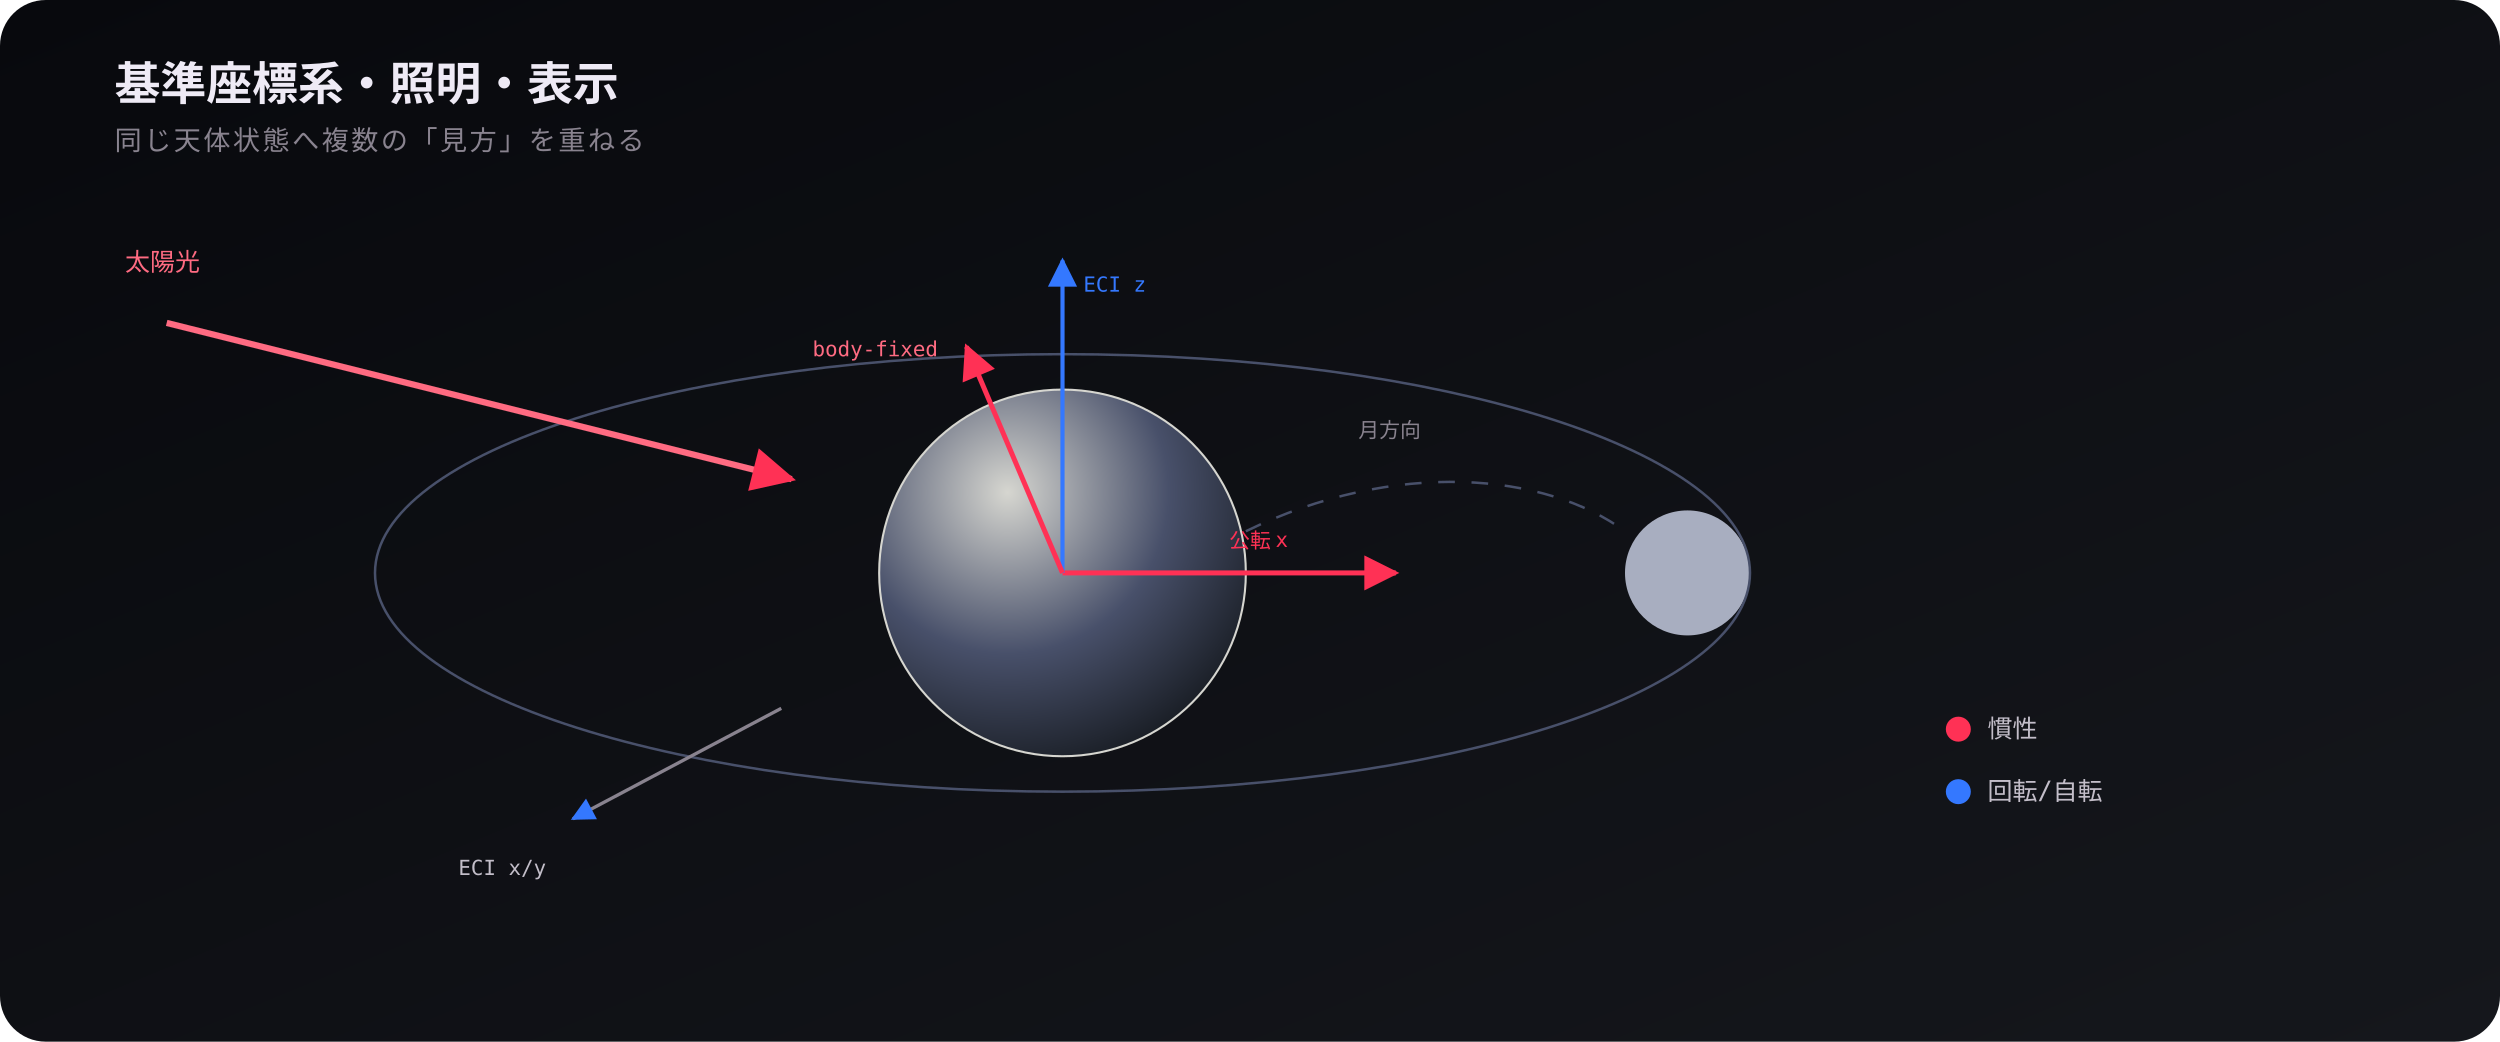
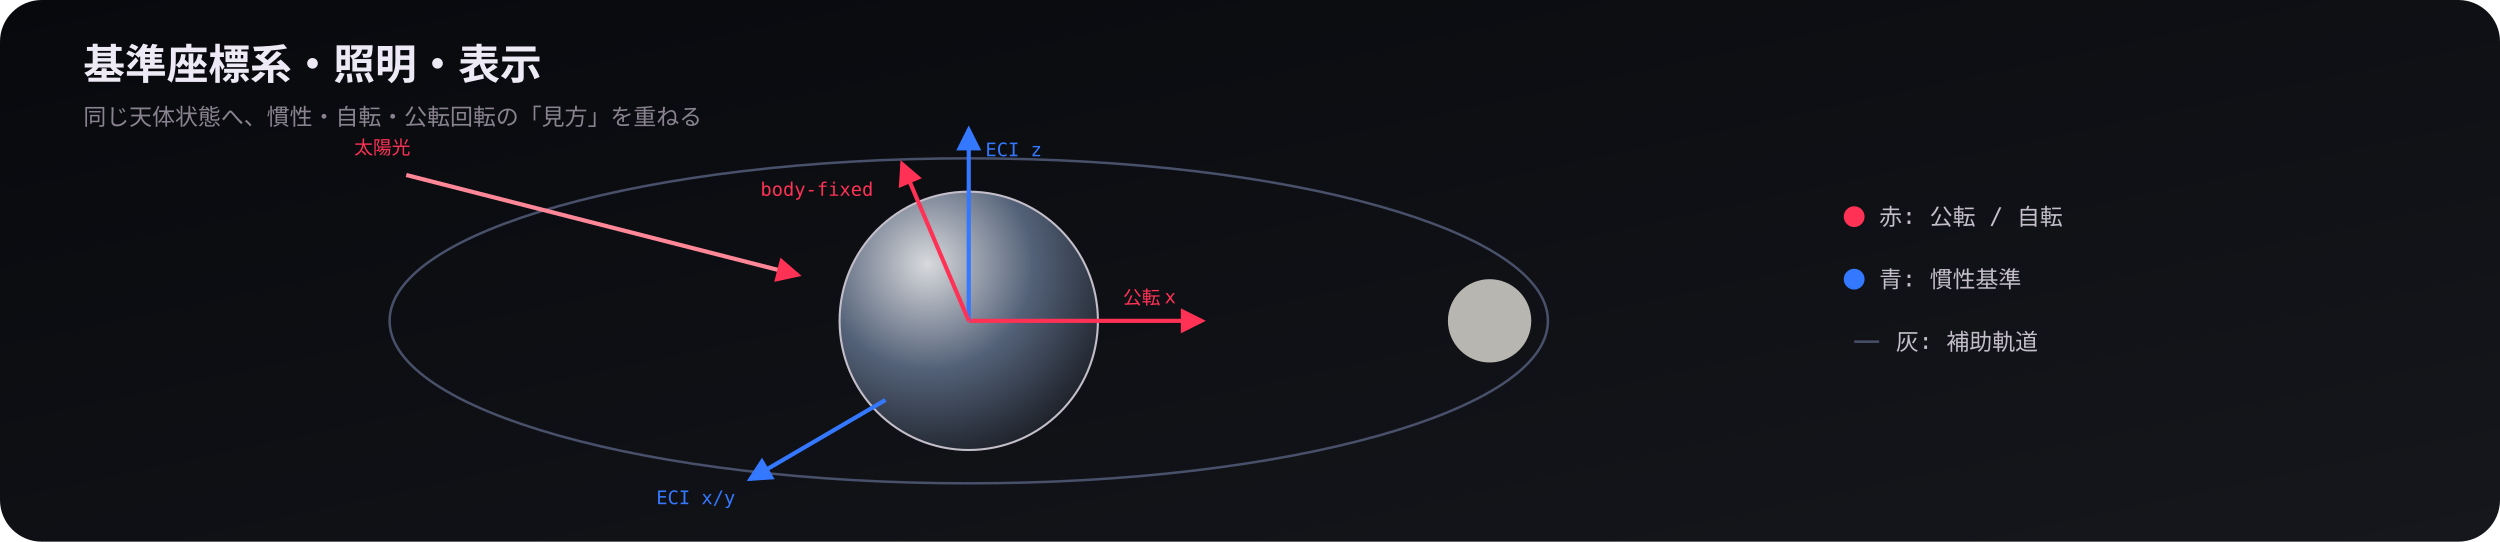
- <svg xmlns="http://www.w3.org/2000/svg" width="1200" height="500" viewBox="0 0 1200 500" role="img">
+ <svg xmlns="http://www.w3.org/2000/svg" width="1200" height="260" viewBox="0 0 1200 260" role="img">
  <defs>
    <style>
.m{font-family:ui-monospace,SFMono-Regular,Menlo,Consolas,"Yu Gothic",monospace}.s{font-family:system-ui,-apple-system,"Hiragino Sans","Yu Gothic",sans-serif}
- .t{fill:#eeeaf5}.b{fill:#c3bec9}.d{fill:#89838f}.a{fill:#ff3155}.an{fill:#ff6b82}.sig{fill:#3478ff}
- .stroke{fill:none;stroke:#89838f;stroke-width:1.6}.soft{fill:none;stroke:#48506a;stroke-width:1.2}.accent{fill:none;stroke:#ff3155;stroke-width:2.4}.blue{fill:none;stroke:#3478ff;stroke-width:2}.dash{stroke-dasharray:8 8}
- .h{font-size:22px;font-weight:700}.k{font-size:13px;letter-spacing:1.2px}.v{font-size:16px;font-weight:650}.sm{font-size:12px}.xs{font-size:10px}
+ .t{fill:#eeeaf5}.b{fill:#c3bec9}.d{fill:#89838f}.a{fill:#ff3155}.u{fill:#3478ff}
+ .g{fill:none;stroke:#48506a;stroke-width:1.2}.w{fill:none;stroke:#89838f;stroke-width:1.4}.r{fill:none;stroke:#ff3155;stroke-width:2}.bl{fill:none;stroke:#3478ff;stroke-width:2}.dash{stroke-dasharray:6 6}
+ .h{font-size:20px;font-weight:700}.v{font-size:14px;font-weight:650}.sm{font-size:11px}.xs{font-size:9px}
</style>
    <linearGradient id="bg" x1="0" y1="0" x2="1" y2="1">
      <stop stop-color="#08090d" />
      <stop offset="1" stop-color="#15171c" />
    </linearGradient>
-     <radialGradient id="earth" cx=".35" cy=".28" r=".8">
-       <stop stop-color="#d6d6d0" />
-       <stop offset=".55" stop-color="#48506a" />
-       <stop offset="1" stop-color="#161a20" />
+     <radialGradient id="earth" cx=".34" cy=".28" r=".82">
+       <stop stop-color="#d8d9dc" />
+       <stop offset=".5" stop-color="#536178" />
+       <stop offset="1" stop-color="#171a20" />
    </radialGradient>
-     <radialGradient id="sun" cx=".35" cy=".35" r=".8">
+     <radialGradient id="sun" cx=".35" cy=".35" r=".82">
      <stop stop-color="#fff1f4" />
-       <stop offset=".28" stop-color="#ff6b82" />
+       <stop offset=".3" stop-color="#ff8798" />
      <stop offset="1" stop-color="#ff3155" />
    </radialGradient>
-     <filter id="glow">
-       <feGaussianBlur stdDeviation="5" result="b" />
-       <feMerge>
-         <feMergeNode in="b" />
-         <feMergeNode in="SourceGraphic" />
-       </feMerge>
-     </filter>
-     <marker id="ra" viewBox="0 0 10 10" refX="9" refY="5" markerWidth="7" markerHeight="7" orient="auto">
+     <marker id="ra" viewBox="0 0 10 10" refX="8.5" refY="5" markerWidth="6" markerHeight="6" orient="auto">
      <path d="M0 0L10 5 0 10Z" fill="#ff3155" />
    </marker>
-     <marker id="ba" viewBox="0 0 10 10" refX="9" refY="5" markerWidth="7" markerHeight="7" orient="auto">
+     <marker id="ba" viewBox="0 0 10 10" refX="8.5" refY="5" markerWidth="6" markerHeight="6" orient="auto">
      <path d="M0 0L10 5 0 10Z" fill="#3478ff" />
    </marker>
  </defs>
-   <rect width="1200" height="500" rx="22" fill="url(#bg)" />
-   <text x="55" y="48" class="m t h">基準座標系・照明・表示</text>
-   <text x="55" y="72" class="m d k">同じ天体状態へ複数の「見方」を重ねる</text>
-   <g transform="translate(510 275)">
-     <circle r="88" fill="url(#earth)" stroke="#d6d6d0" />
-     <circle cx="300" cy="0" r="30" fill="#a8aec0" />
-     <ellipse cx="0" cy="0" rx="330" ry="105" class="soft" />
-     <path d="M0 0H160" class="accent" marker-end="url(#ra)" />
-     <text x="80" y="-12" class="m a xs">公転 x</text>
-     <path d="M0 0V-150" class="blue" marker-end="url(#ba)" />
-     <text x="10" y="-135" class="m sig xs">ECI z</text>
-     <path d="M-135 65L-235 118" class="stroke" marker-end="url(#ba)" />
-     <text x="-290" y="145" class="m b xs">ECI x/y</text>
+   <rect width="1200" height="260" rx="20" fill="url(#bg)" />
+   <text x="40" y="38" class="m t h">基準座標系・照明・表示</text>
+   <text x="40" y="60" class="m d sm">同じ天体状態へ、慣性・自転・公転回転の「見方」を重ねる</text>
+   <g transform="translate(465 154)">
+     <circle r="62" fill="url(#earth)" stroke="#c3bec9" />
+     <circle cx="250" cy="0" r="20" fill="#b8b6b1" />
+     <ellipse rx="278" ry="78" class="g" />
+     <path d="M0 0H112" class="r" marker-end="url(#ra)" />
+     <text x="74" y="-8" class="m a xs">公転 x</text>
+     <path d="M0 0V-92" class="bl" marker-end="url(#ba)" />
+     <text x="8" y="-79" class="m u xs">ECI z</text>
+     <path d="M-40 38L-105 76" class="bl" marker-end="url(#ba)" />
+     <text x="-150" y="88" class="m u xs">ECI x/y</text>
    <g transform="rotate(-23)">
-       <path d="M0 0V-118" class="accent" marker-end="url(#ra)" />
+       <path d="M0 0V-82" class="r" marker-end="url(#ra)" />
    </g>
-     <text x="-120" y="-104" class="m an xs">body-fixed</text>
-     <path d="M-430-120L-130-45" stroke="#ff6b82" stroke-width="3" marker-end="url(#ra)" />
-     <text x="-450" y="-145" class="m an sm">太陽光</text>
-     <path d="M88-20C160-55 232-48 270-20" class="soft dash" />
-     <text x="142" y="-65" class="m d xs">月方向</text>
+     <text x="-100" y="-60" class="m a xs">body-fixed</text>
+     <path d="M-270-70L-82-22" stroke="#ff8798" stroke-width="2" marker-end="url(#ra)" />
+     <text x="-295" y="-80" class="m a xs">太陽光</text>
  </g>
-   <g transform="translate(940 350)">
-     <circle cx="0" cy="0" r="6" fill="#ff3155" />
-     <text x="14" y="4" class="m b sm">慣性</text>
-     <circle cx="0" cy="30" r="6" fill="#3478ff" />
-     <text x="14" y="34" class="m b sm">回転/自転</text>
+   <g transform="translate(890 104)">
+     <circle cx="0" cy="0" r="5" fill="#ff3155" />
+     <text x="12" y="4" class="m b sm">赤: 公転 / 自転</text>
+     <circle cx="0" cy="30" r="5" fill="#3478ff" />
+     <text x="12" y="34" class="m b sm">青: 慣性基準</text>
+     <path d="M0 60H12" class="g" />
+     <text x="20" y="64" class="m b sm">灰: 補助軌道</text>
  </g>
</svg>
